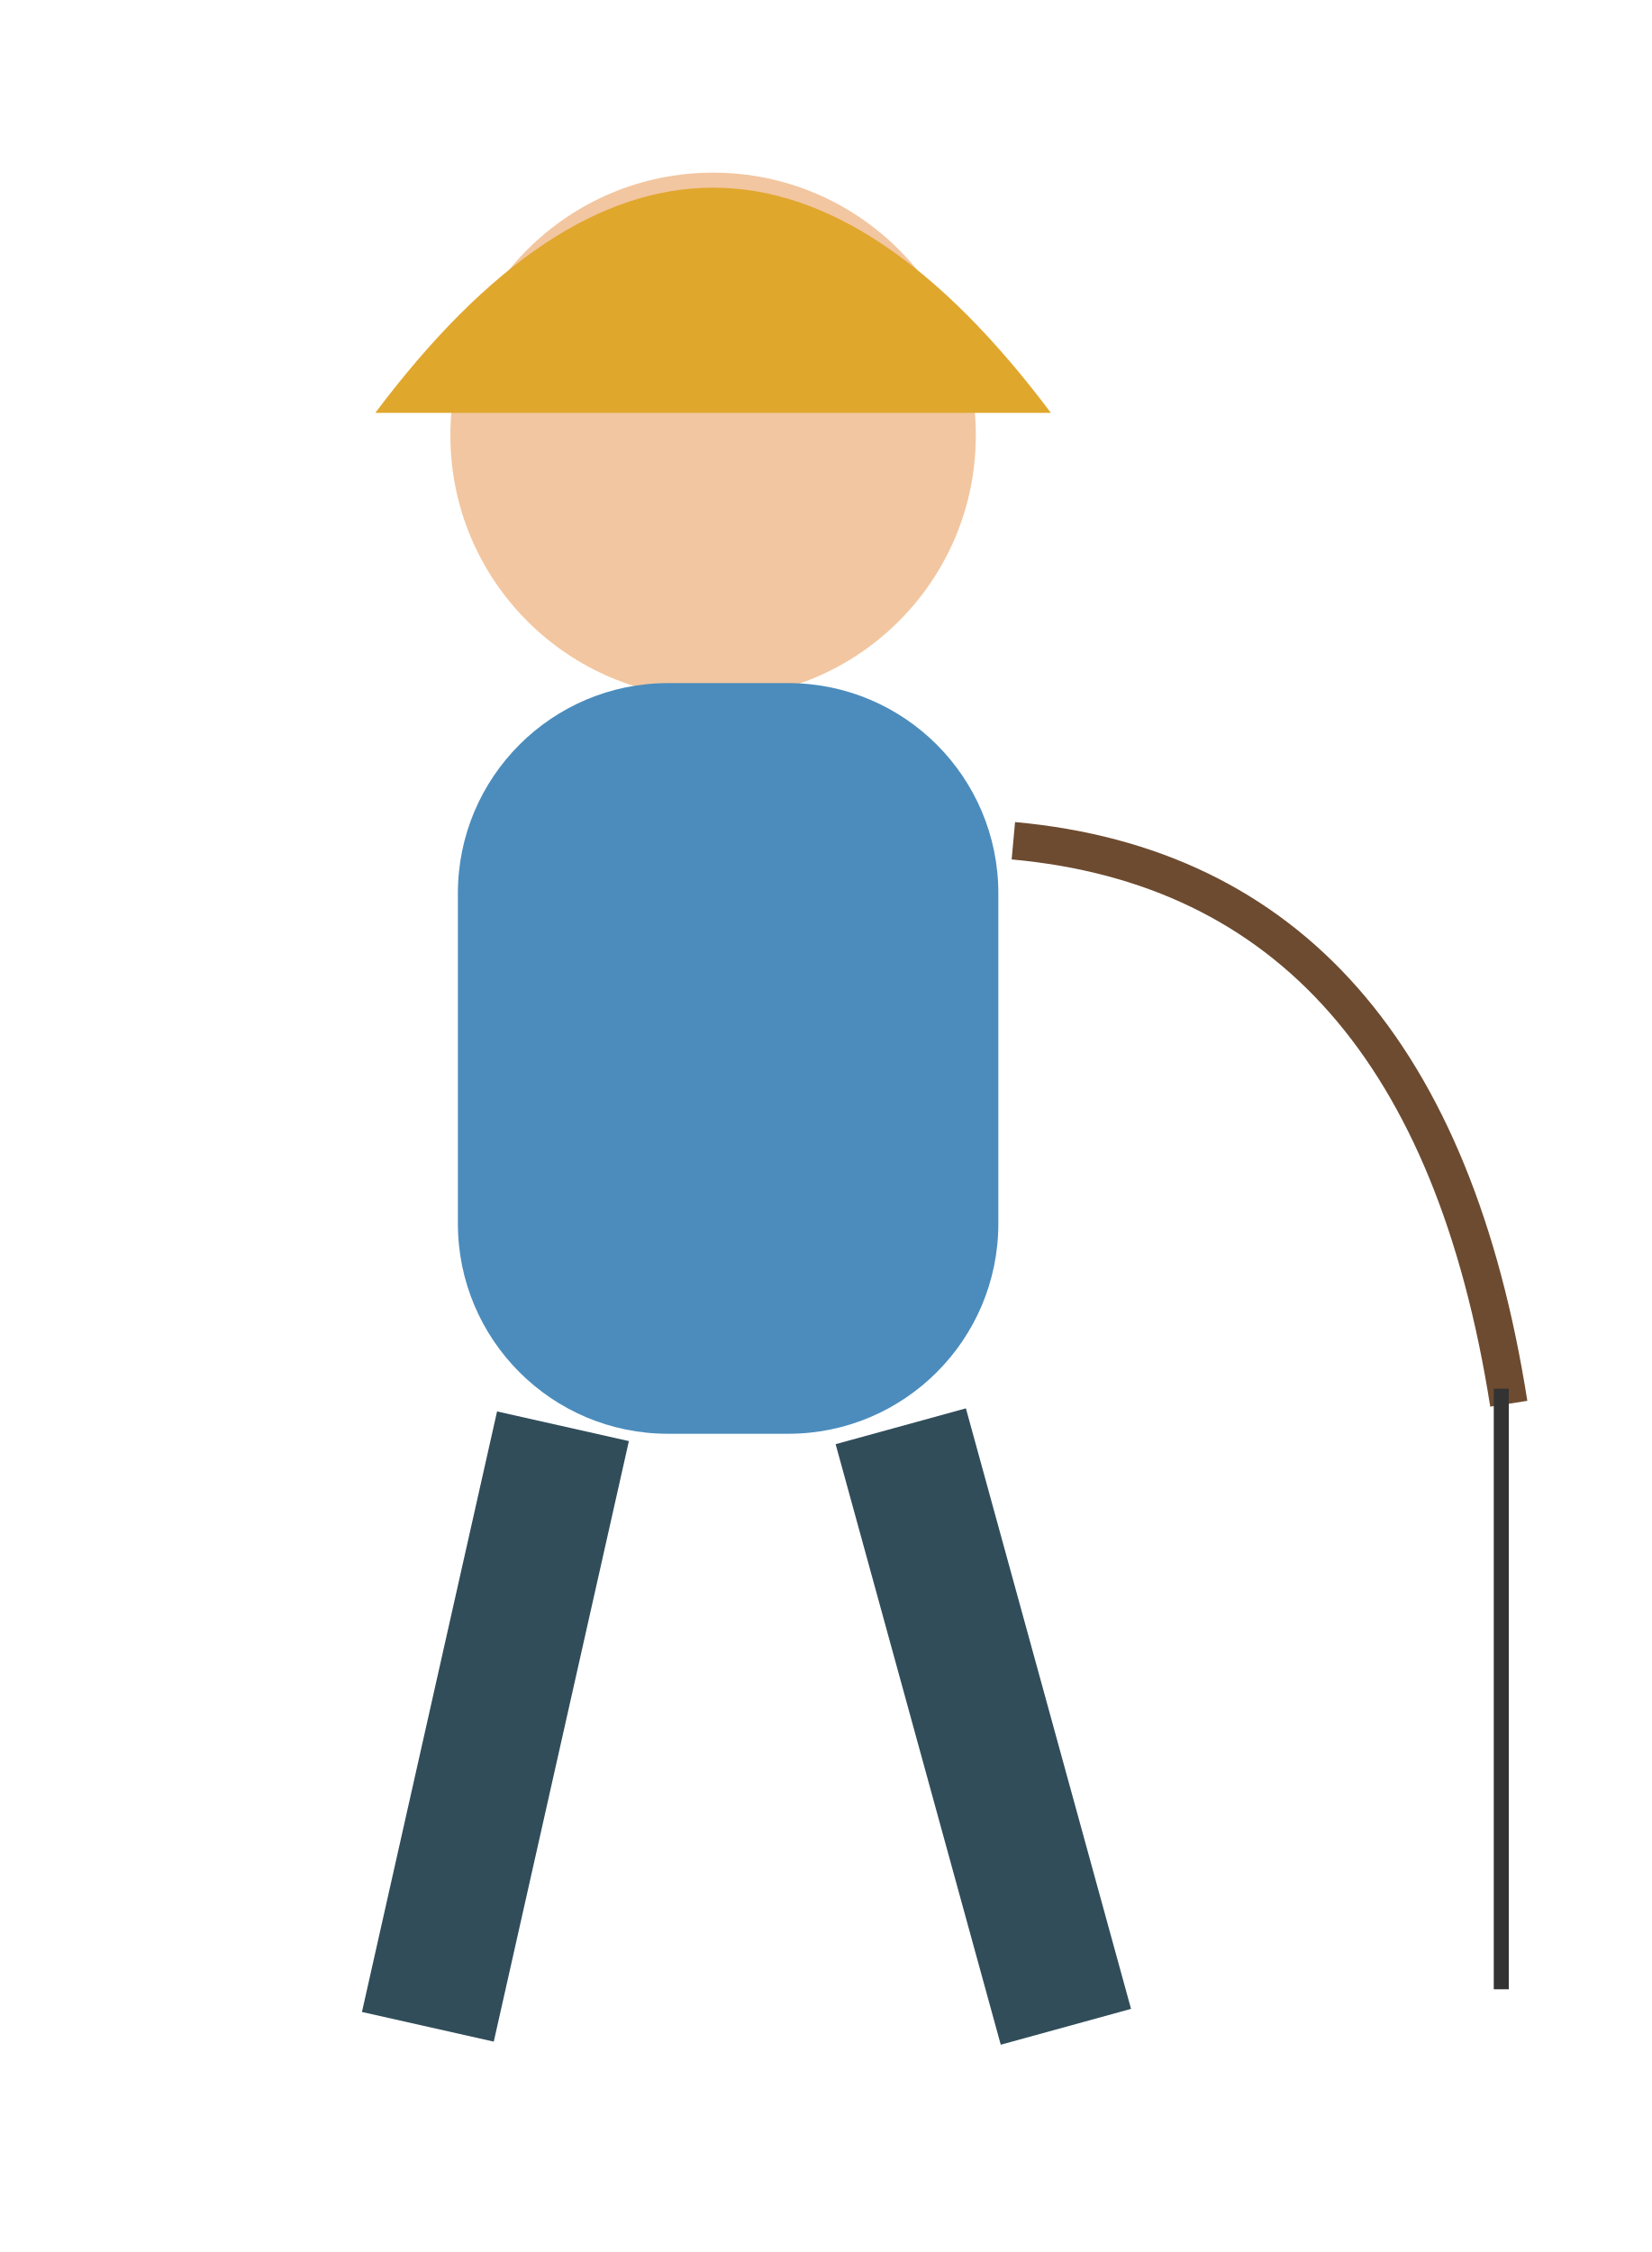
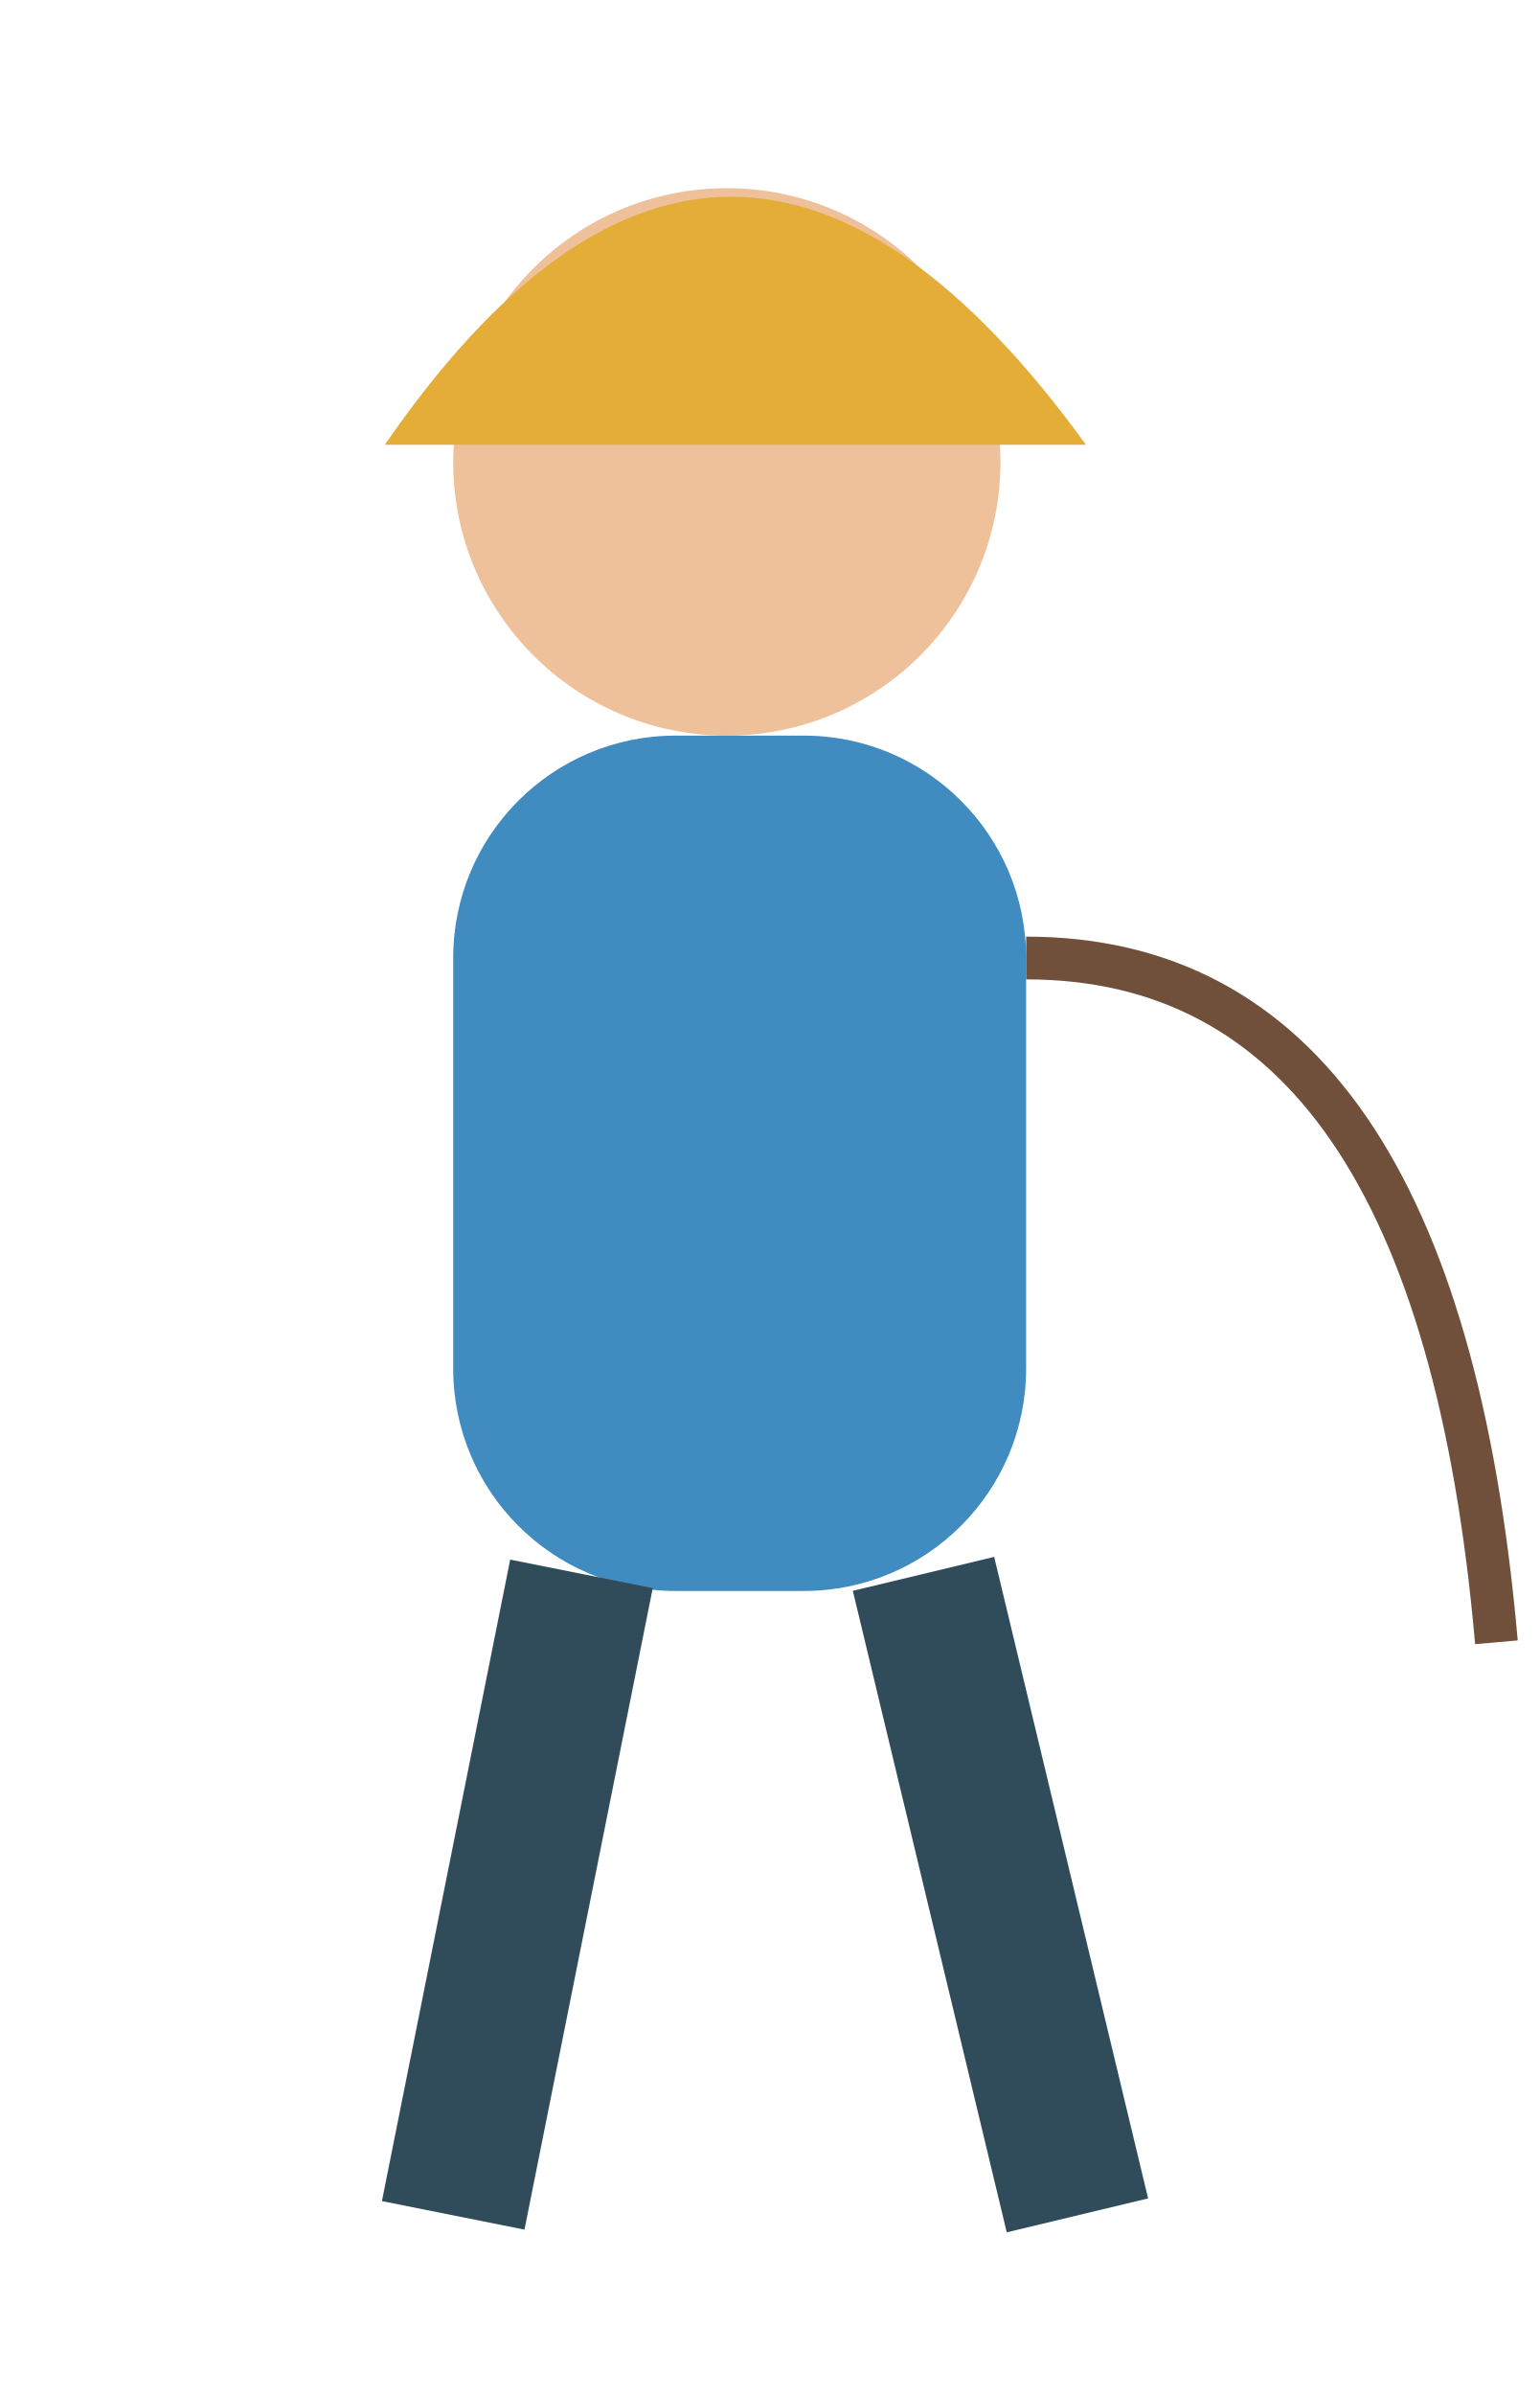
- <svg xmlns="http://www.w3.org/2000/svg" viewBox="0 0 220 300">
-   <circle cx="95" cy="58" r="35" fill="#f2c6a0" />
-   <path d="M50 55q45-60 90 0" fill="#e0a72d" />
-   <rect x="61" y="91" width="72" height="100" rx="28" fill="#4b8cbd" />
-   <path d="M75 190l-18 80M120 190l22 80" stroke="#314d5a" stroke-width="18" />
-   <path d="M135 112q55 5 66 75" fill="none" stroke="#6d4b30" stroke-width="5" />
-   <path d="M200 185v80" stroke="#333" stroke-width="2" />
+ <svg xmlns="http://www.w3.org/2000/svg" viewBox="0 0 180 280">
+   <circle cx="85" cy="54" r="32" fill="#efc19b" />
+   <path d="M45 52q40-58 82 0" fill="#e3ad37" />
+   <rect x="53" y="86" width="67" height="100" rx="26" fill="#408cc0" />
+   <path d="M68 184l-15 75M108 184l18 75" stroke="#304c5a" stroke-width="17" />
+   <path d="M120 112q48 0 55 80" fill="none" stroke="#70503b" stroke-width="5" />
</svg>
